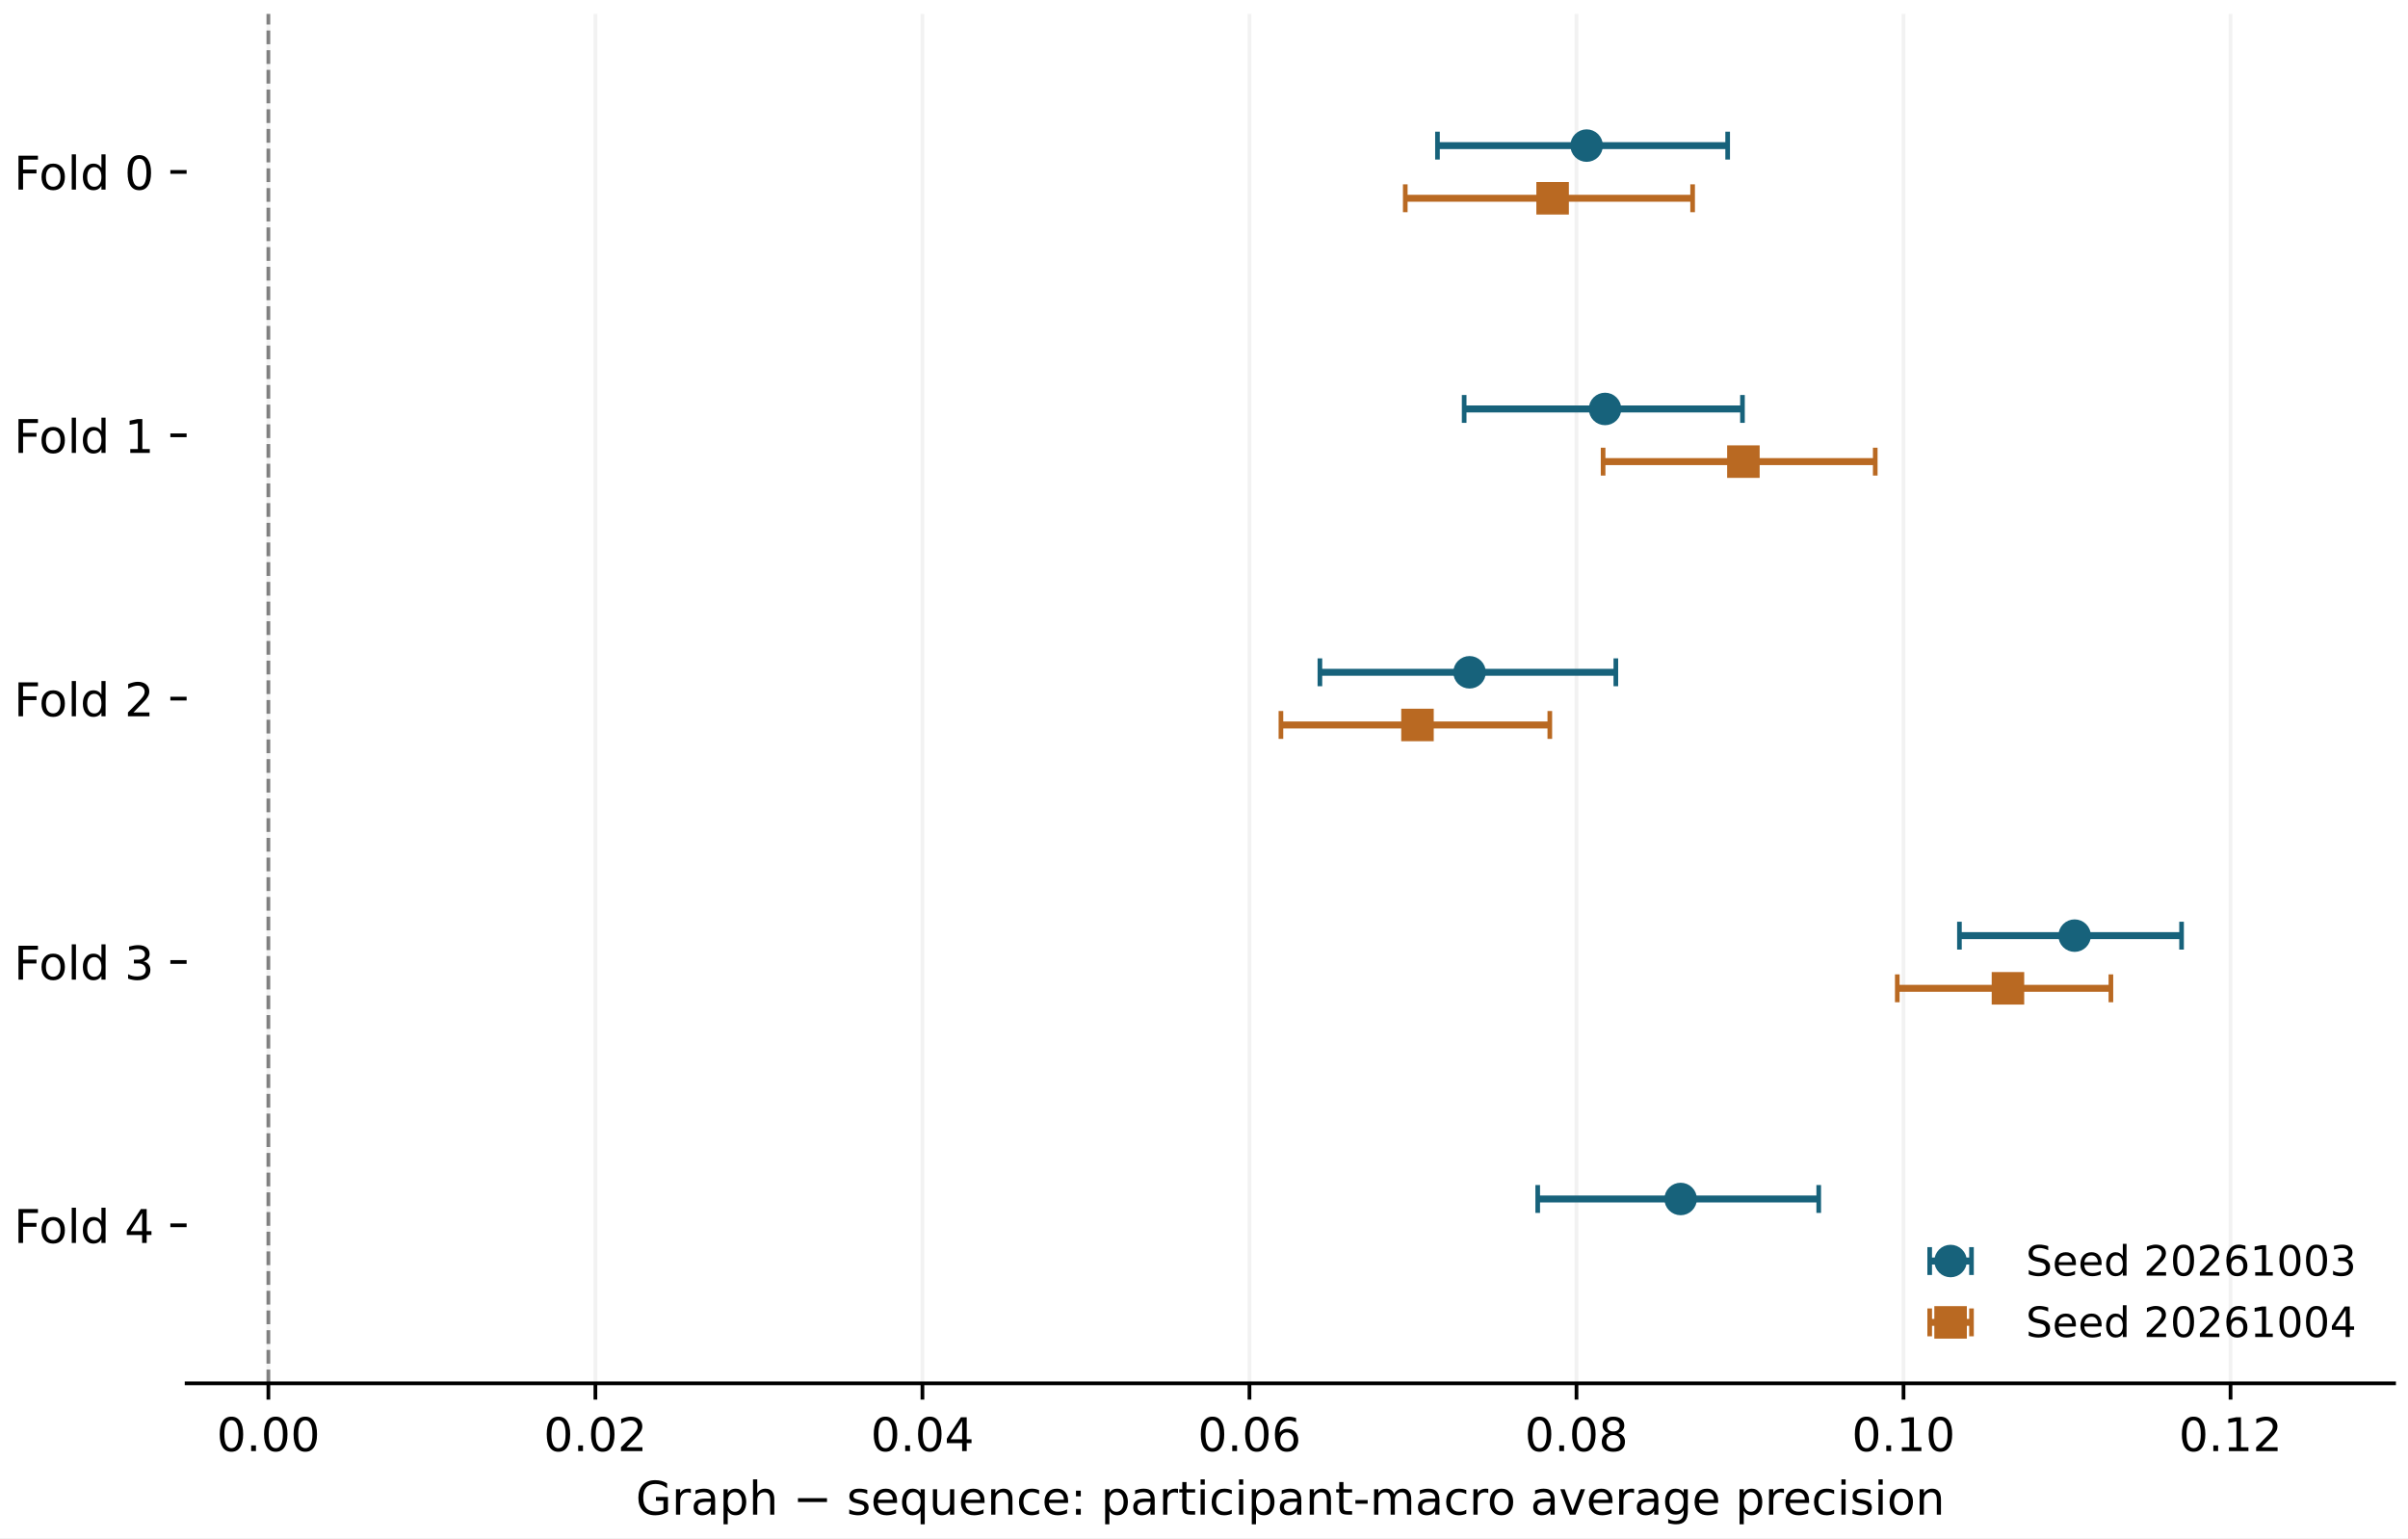
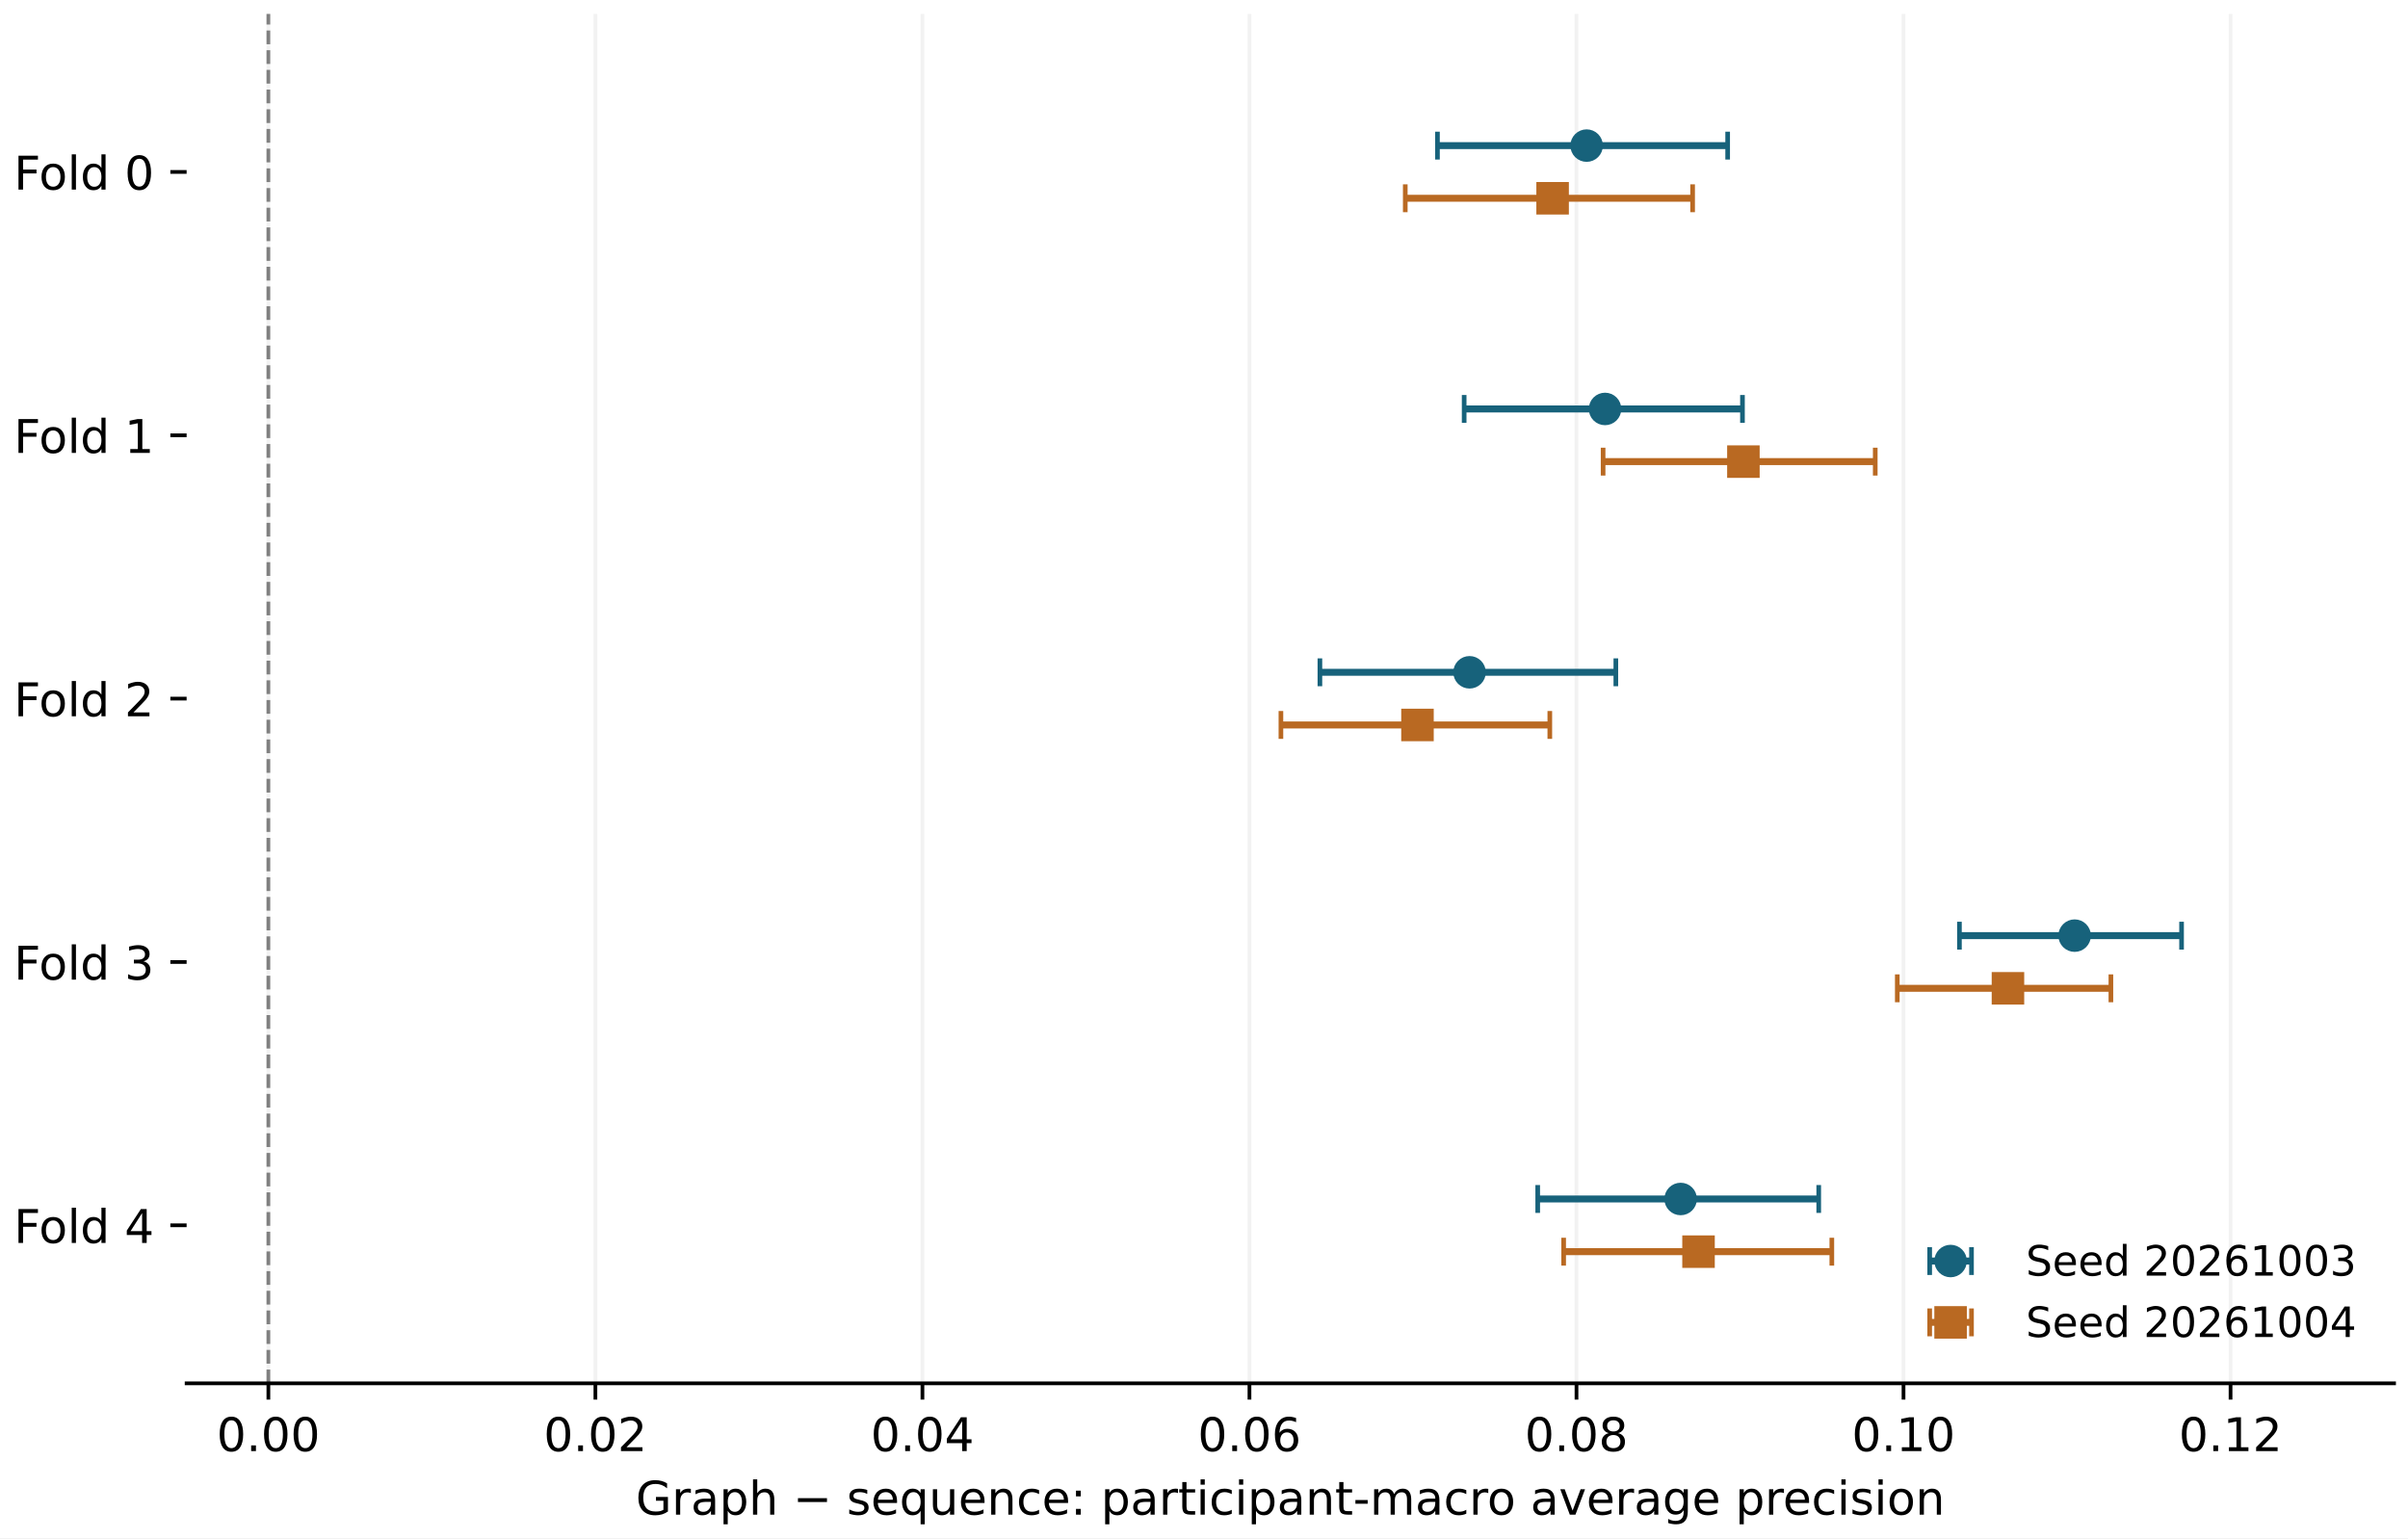
<svg xmlns="http://www.w3.org/2000/svg" xmlns:xlink="http://www.w3.org/1999/xlink" width="518.4pt" height="331.2pt" viewBox="0 0 518.4 331.2" version="1.1">
  <defs>
    <style type="text/css">*{stroke-linejoin: round; stroke-linecap: butt}</style>
  </defs>
  <g id="figure_1">
    <g id="patch_1">
      <path d="M 0 331.2 L 518.4 331.2 L 518.4 0 L 0 0 z " style="fill: #ffffff" />
    </g>
    <g id="axes_1">
      <g id="patch_2">
        <path d="M 40.175 297.844 L 515.4 297.844 L 515.4 3 L 40.175 3 z " style="fill: #ffffff" />
      </g>
      <g id="matplotlib.axis_1">
        <g id="xtick_1">
          <g id="line2d_1">
-             <path d="M 57.776 297.844 L 57.776 3 " clip-path="url(#p0b662bb21c)" style="fill: none; stroke: #b0b0b0; stroke-opacity: 0.17; stroke-width: 0.8; stroke-linecap: square" />
+             <path d="M 57.776 297.844 L 57.776 3 " clip-path="url(#p22337d1fd4)" style="fill: none; stroke: #b0b0b0; stroke-opacity: 0.17; stroke-width: 0.8; stroke-linecap: square" />
          </g>
          <g id="line2d_2">
            <defs>
-               <path id="m1b2785e8bf" d="M 0 0 L 0 3.5 " style="stroke: #000000; stroke-width: 0.8" />
+               <path id="m0e683739e4" d="M 0 0 L 0 3.5 " style="stroke: #000000; stroke-width: 0.8" />
            </defs>
            <g>
-               <use xlink:href="#m1b2785e8bf" x="57.776" y="297.844" style="stroke: #000000; stroke-width: 0.8" />
+               <use xlink:href="#m0e683739e4" x="57.776" y="297.844" style="stroke: #000000; stroke-width: 0.8" />
            </g>
          </g>
          <g id="text_1">
            <text style="font-size: 10px; font-family: 'DejaVu Sans'; text-anchor: middle" x="57.776" y="312.442" transform="rotate(-0 57.77615 312.4419)">0.00</text>
          </g>
        </g>
        <g id="xtick_2">
          <g id="line2d_3">
-             <path d="M 128.18 297.844 L 128.18 3 " clip-path="url(#p0b662bb21c)" style="fill: none; stroke: #b0b0b0; stroke-opacity: 0.17; stroke-width: 0.8; stroke-linecap: square" />
+             <path d="M 128.18 297.844 L 128.18 3 " clip-path="url(#p22337d1fd4)" style="fill: none; stroke: #b0b0b0; stroke-opacity: 0.17; stroke-width: 0.8; stroke-linecap: square" />
          </g>
          <g id="line2d_4">
            <g>
-               <use xlink:href="#m1b2785e8bf" x="128.18" y="297.844" style="stroke: #000000; stroke-width: 0.8" />
+               <use xlink:href="#m0e683739e4" x="128.18" y="297.844" style="stroke: #000000; stroke-width: 0.8" />
            </g>
          </g>
          <g id="text_2">
            <text style="font-size: 10px; font-family: 'DejaVu Sans'; text-anchor: middle" x="128.18" y="312.442" transform="rotate(-0 128.1798 312.4419)">0.02</text>
          </g>
        </g>
        <g id="xtick_3">
          <g id="line2d_5">
-             <path d="M 198.583 297.844 L 198.583 3 " clip-path="url(#p0b662bb21c)" style="fill: none; stroke: #b0b0b0; stroke-opacity: 0.17; stroke-width: 0.8; stroke-linecap: square" />
+             <path d="M 198.583 297.844 L 198.583 3 " clip-path="url(#p22337d1fd4)" style="fill: none; stroke: #b0b0b0; stroke-opacity: 0.17; stroke-width: 0.8; stroke-linecap: square" />
          </g>
          <g id="line2d_6">
            <g>
-               <use xlink:href="#m1b2785e8bf" x="198.583" y="297.844" style="stroke: #000000; stroke-width: 0.8" />
+               <use xlink:href="#m0e683739e4" x="198.583" y="297.844" style="stroke: #000000; stroke-width: 0.8" />
            </g>
          </g>
          <g id="text_3">
            <text style="font-size: 10px; font-family: 'DejaVu Sans'; text-anchor: middle" x="198.583" y="312.442" transform="rotate(-0 198.5834 312.4419)">0.04</text>
          </g>
        </g>
        <g id="xtick_4">
          <g id="line2d_7">
-             <path d="M 268.987 297.844 L 268.987 3 " clip-path="url(#p0b662bb21c)" style="fill: none; stroke: #b0b0b0; stroke-opacity: 0.17; stroke-width: 0.8; stroke-linecap: square" />
+             <path d="M 268.987 297.844 L 268.987 3 " clip-path="url(#p22337d1fd4)" style="fill: none; stroke: #b0b0b0; stroke-opacity: 0.17; stroke-width: 0.8; stroke-linecap: square" />
          </g>
          <g id="line2d_8">
            <g>
-               <use xlink:href="#m1b2785e8bf" x="268.987" y="297.844" style="stroke: #000000; stroke-width: 0.8" />
+               <use xlink:href="#m0e683739e4" x="268.987" y="297.844" style="stroke: #000000; stroke-width: 0.8" />
            </g>
          </g>
          <g id="text_4">
            <text style="font-size: 10px; font-family: 'DejaVu Sans'; text-anchor: middle" x="268.987" y="312.442" transform="rotate(-0 268.987 312.4419)">0.06</text>
          </g>
        </g>
        <g id="xtick_5">
          <g id="line2d_9">
-             <path d="M 339.391 297.844 L 339.391 3 " clip-path="url(#p0b662bb21c)" style="fill: none; stroke: #b0b0b0; stroke-opacity: 0.17; stroke-width: 0.8; stroke-linecap: square" />
+             <path d="M 339.391 297.844 L 339.391 3 " clip-path="url(#p22337d1fd4)" style="fill: none; stroke: #b0b0b0; stroke-opacity: 0.17; stroke-width: 0.8; stroke-linecap: square" />
          </g>
          <g id="line2d_10">
            <g>
-               <use xlink:href="#m1b2785e8bf" x="339.391" y="297.844" style="stroke: #000000; stroke-width: 0.8" />
+               <use xlink:href="#m0e683739e4" x="339.391" y="297.844" style="stroke: #000000; stroke-width: 0.8" />
            </g>
          </g>
          <g id="text_5">
            <text style="font-size: 10px; font-family: 'DejaVu Sans'; text-anchor: middle" x="339.391" y="312.442" transform="rotate(-0 339.3907 312.4419)">0.08</text>
          </g>
        </g>
        <g id="xtick_6">
          <g id="line2d_11">
-             <path d="M 409.794 297.844 L 409.794 3 " clip-path="url(#p0b662bb21c)" style="fill: none; stroke: #b0b0b0; stroke-opacity: 0.17; stroke-width: 0.8; stroke-linecap: square" />
+             <path d="M 409.794 297.844 L 409.794 3 " clip-path="url(#p22337d1fd4)" style="fill: none; stroke: #b0b0b0; stroke-opacity: 0.17; stroke-width: 0.8; stroke-linecap: square" />
          </g>
          <g id="line2d_12">
            <g>
-               <use xlink:href="#m1b2785e8bf" x="409.794" y="297.844" style="stroke: #000000; stroke-width: 0.8" />
+               <use xlink:href="#m0e683739e4" x="409.794" y="297.844" style="stroke: #000000; stroke-width: 0.8" />
            </g>
          </g>
          <g id="text_6">
            <text style="font-size: 10px; font-family: 'DejaVu Sans'; text-anchor: middle" x="409.794" y="312.442" transform="rotate(-0 409.7943 312.4419)">0.10</text>
          </g>
        </g>
        <g id="xtick_7">
          <g id="line2d_13">
-             <path d="M 480.198 297.844 L 480.198 3 " clip-path="url(#p0b662bb21c)" style="fill: none; stroke: #b0b0b0; stroke-opacity: 0.17; stroke-width: 0.8; stroke-linecap: square" />
+             <path d="M 480.198 297.844 L 480.198 3 " clip-path="url(#p22337d1fd4)" style="fill: none; stroke: #b0b0b0; stroke-opacity: 0.17; stroke-width: 0.8; stroke-linecap: square" />
          </g>
          <g id="line2d_14">
            <g>
-               <use xlink:href="#m1b2785e8bf" x="480.198" y="297.844" style="stroke: #000000; stroke-width: 0.8" />
+               <use xlink:href="#m0e683739e4" x="480.198" y="297.844" style="stroke: #000000; stroke-width: 0.8" />
            </g>
          </g>
          <g id="text_7">
            <text style="font-size: 10px; font-family: 'DejaVu Sans'; text-anchor: middle" x="480.198" y="312.442" transform="rotate(-0 480.1979 312.4419)">0.12</text>
          </g>
        </g>
        <g id="text_8">
          <text style="font-size: 10px; font-family: 'DejaVu Sans'; text-anchor: middle" x="277.788" y="326.12" transform="rotate(-0 277.7875 326.1201)">Graph − sequence: participant-macro average precision</text>
        </g>
      </g>
      <g id="matplotlib.axis_2">
        <g id="ytick_1">
          <g id="line2d_15">
            <defs>
-               <path id="m211be4705f" d="M 0 0 L -3.5 0 " style="stroke: #000000; stroke-width: 0.8" />
+               <path id="ma9c56b7715" d="M 0 0 L -3.5 0 " style="stroke: #000000; stroke-width: 0.8" />
            </defs>
            <g>
-               <use xlink:href="#m211be4705f" x="40.175" y="263.823" style="stroke: #000000; stroke-width: 0.8" />
+               <use xlink:href="#ma9c56b7715" x="40.175" y="263.823" style="stroke: #000000; stroke-width: 0.8" />
            </g>
          </g>
          <g id="text_9">
            <text style="font-size: 10px; font-family: 'DejaVu Sans'; text-anchor: end" x="33.175" y="267.622" transform="rotate(-0 33.17524 267.6224)">Fold 4</text>
          </g>
        </g>
        <g id="ytick_2">
          <g id="line2d_16">
            <g>
-               <use xlink:href="#m211be4705f" x="40.175" y="207.123" style="stroke: #000000; stroke-width: 0.8" />
+               <use xlink:href="#ma9c56b7715" x="40.175" y="207.123" style="stroke: #000000; stroke-width: 0.8" />
            </g>
          </g>
          <g id="text_10">
            <text style="font-size: 10px; font-family: 'DejaVu Sans'; text-anchor: end" x="33.175" y="210.922" transform="rotate(-0 33.17524 210.9217)">Fold 3</text>
          </g>
        </g>
        <g id="ytick_3">
          <g id="line2d_17">
            <g>
-               <use xlink:href="#m211be4705f" x="40.175" y="150.422" style="stroke: #000000; stroke-width: 0.8" />
+               <use xlink:href="#ma9c56b7715" x="40.175" y="150.422" style="stroke: #000000; stroke-width: 0.8" />
            </g>
          </g>
          <g id="text_11">
            <text style="font-size: 10px; font-family: 'DejaVu Sans'; text-anchor: end" x="33.175" y="154.221" transform="rotate(-0 33.17524 154.2211)">Fold 2</text>
          </g>
        </g>
        <g id="ytick_4">
          <g id="line2d_18">
            <g>
-               <use xlink:href="#m211be4705f" x="40.175" y="93.721" style="stroke: #000000; stroke-width: 0.8" />
+               <use xlink:href="#ma9c56b7715" x="40.175" y="93.721" style="stroke: #000000; stroke-width: 0.8" />
            </g>
          </g>
          <g id="text_12">
            <text style="font-size: 10px; font-family: 'DejaVu Sans'; text-anchor: end" x="33.175" y="97.52" transform="rotate(-0 33.17524 97.52047)">Fold 1</text>
          </g>
        </g>
        <g id="ytick_5">
          <g id="line2d_19">
            <g>
-               <use xlink:href="#m211be4705f" x="40.175" y="37.021" style="stroke: #000000; stroke-width: 0.8" />
+               <use xlink:href="#ma9c56b7715" x="40.175" y="37.021" style="stroke: #000000; stroke-width: 0.8" />
            </g>
          </g>
          <g id="text_13">
            <text style="font-size: 10px; font-family: 'DejaVu Sans'; text-anchor: end" x="33.175" y="40.82" transform="rotate(-0 33.17524 40.81984)">Fold 0</text>
          </g>
        </g>
      </g>
      <g id="LineCollection_1">
-         <path d="M 309.461 31.351 L 371.934 31.351 " clip-path="url(#p0b662bb21c)" style="fill: none; stroke: #17627b; stroke-width: 1.5" />
-         <path d="M 315.208 88.051 L 375.122 88.051 " clip-path="url(#p0b662bb21c)" style="fill: none; stroke: #17627b; stroke-width: 1.5" />
-         <path d="M 284.152 144.752 L 347.863 144.752 " clip-path="url(#p0b662bb21c)" style="fill: none; stroke: #17627b; stroke-width: 1.5" />
-         <path d="M 421.832 201.452 L 469.652 201.452 " clip-path="url(#p0b662bb21c)" style="fill: none; stroke: #17627b; stroke-width: 1.5" />
-         <path d="M 331.042 258.153 L 391.54 258.153 " clip-path="url(#p0b662bb21c)" style="fill: none; stroke: #17627b; stroke-width: 1.5" />
+         <path d="M 309.461 31.351 L 371.934 31.351 " clip-path="url(#p22337d1fd4)" style="fill: none; stroke: #17627b; stroke-width: 1.5" />
+         <path d="M 315.208 88.051 L 375.122 88.051 " clip-path="url(#p22337d1fd4)" style="fill: none; stroke: #17627b; stroke-width: 1.5" />
+         <path d="M 284.152 144.752 L 347.863 144.752 " clip-path="url(#p22337d1fd4)" style="fill: none; stroke: #17627b; stroke-width: 1.5" />
+         <path d="M 421.832 201.452 L 469.652 201.452 " clip-path="url(#p22337d1fd4)" style="fill: none; stroke: #17627b; stroke-width: 1.5" />
+         <path d="M 331.042 258.153 L 391.54 258.153 " clip-path="url(#p22337d1fd4)" style="fill: none; stroke: #17627b; stroke-width: 1.5" />
      </g>
      <g id="line2d_20">
        <defs>
-           <path id="mfa1f656d51" d="M 0 3 L 0 -3 " style="stroke: #17627b" />
+           <path id="m2f235f81fb" d="M 0 3 L 0 -3 " style="stroke: #17627b" />
        </defs>
-         <g clip-path="url(#p0b662bb21c)">
-           <use xlink:href="#mfa1f656d51" x="309.461" y="31.351" style="fill: #17627b; stroke: #17627b" />
-           <use xlink:href="#mfa1f656d51" x="315.208" y="88.051" style="fill: #17627b; stroke: #17627b" />
-           <use xlink:href="#mfa1f656d51" x="284.152" y="144.752" style="fill: #17627b; stroke: #17627b" />
-           <use xlink:href="#mfa1f656d51" x="421.832" y="201.452" style="fill: #17627b; stroke: #17627b" />
-           <use xlink:href="#mfa1f656d51" x="331.042" y="258.153" style="fill: #17627b; stroke: #17627b" />
+         <g clip-path="url(#p22337d1fd4)">
+           <use xlink:href="#m2f235f81fb" x="309.461" y="31.351" style="fill: #17627b; stroke: #17627b" />
+           <use xlink:href="#m2f235f81fb" x="315.208" y="88.051" style="fill: #17627b; stroke: #17627b" />
+           <use xlink:href="#m2f235f81fb" x="284.152" y="144.752" style="fill: #17627b; stroke: #17627b" />
+           <use xlink:href="#m2f235f81fb" x="421.832" y="201.452" style="fill: #17627b; stroke: #17627b" />
+           <use xlink:href="#m2f235f81fb" x="331.042" y="258.153" style="fill: #17627b; stroke: #17627b" />
        </g>
      </g>
      <g id="line2d_21">
-         <g clip-path="url(#p0b662bb21c)">
-           <use xlink:href="#mfa1f656d51" x="371.934" y="31.351" style="fill: #17627b; stroke: #17627b" />
-           <use xlink:href="#mfa1f656d51" x="375.122" y="88.051" style="fill: #17627b; stroke: #17627b" />
-           <use xlink:href="#mfa1f656d51" x="347.863" y="144.752" style="fill: #17627b; stroke: #17627b" />
-           <use xlink:href="#mfa1f656d51" x="469.652" y="201.452" style="fill: #17627b; stroke: #17627b" />
-           <use xlink:href="#mfa1f656d51" x="391.54" y="258.153" style="fill: #17627b; stroke: #17627b" />
+         <g clip-path="url(#p22337d1fd4)">
+           <use xlink:href="#m2f235f81fb" x="371.934" y="31.351" style="fill: #17627b; stroke: #17627b" />
+           <use xlink:href="#m2f235f81fb" x="375.122" y="88.051" style="fill: #17627b; stroke: #17627b" />
+           <use xlink:href="#m2f235f81fb" x="347.863" y="144.752" style="fill: #17627b; stroke: #17627b" />
+           <use xlink:href="#m2f235f81fb" x="469.652" y="201.452" style="fill: #17627b; stroke: #17627b" />
+           <use xlink:href="#m2f235f81fb" x="391.54" y="258.153" style="fill: #17627b; stroke: #17627b" />
        </g>
      </g>
      <g id="LineCollection_2">
-         <path d="M 302.529 42.691 L 364.39 42.691 " clip-path="url(#p0b662bb21c)" style="fill: none; stroke: #b96922; stroke-width: 1.5" />
-         <path d="M 345.119 99.391 L 403.707 99.391 " clip-path="url(#p0b662bb21c)" style="fill: none; stroke: #b96922; stroke-width: 1.5" />
-         <path d="M 275.76 156.092 L 333.646 156.092 " clip-path="url(#p0b662bb21c)" style="fill: none; stroke: #b96922; stroke-width: 1.5" />
-         <path d="M 408.453 212.793 L 454.439 212.793 " clip-path="url(#p0b662bb21c)" style="fill: none; stroke: #b96922; stroke-width: 1.5" />
+         <path d="M 302.529 42.691 L 364.39 42.691 " clip-path="url(#p22337d1fd4)" style="fill: none; stroke: #b96922; stroke-width: 1.5" />
+         <path d="M 345.119 99.391 L 403.707 99.391 " clip-path="url(#p22337d1fd4)" style="fill: none; stroke: #b96922; stroke-width: 1.5" />
+         <path d="M 275.76 156.092 L 333.646 156.092 " clip-path="url(#p22337d1fd4)" style="fill: none; stroke: #b96922; stroke-width: 1.5" />
+         <path d="M 408.453 212.793 L 454.439 212.793 " clip-path="url(#p22337d1fd4)" style="fill: none; stroke: #b96922; stroke-width: 1.5" />
+         <path d="M 336.626 269.493 L 394.36 269.493 " clip-path="url(#p22337d1fd4)" style="fill: none; stroke: #b96922; stroke-width: 1.5" />
      </g>
      <g id="line2d_22">
        <defs>
-           <path id="m0b6e6a048c" d="M 0 3 L 0 -3 " style="stroke: #b96922" />
+           <path id="m56960ed98a" d="M 0 3 L 0 -3 " style="stroke: #b96922" />
        </defs>
-         <g clip-path="url(#p0b662bb21c)">
-           <use xlink:href="#m0b6e6a048c" x="302.529" y="42.691" style="fill: #b96922; stroke: #b96922" />
-           <use xlink:href="#m0b6e6a048c" x="345.119" y="99.391" style="fill: #b96922; stroke: #b96922" />
-           <use xlink:href="#m0b6e6a048c" x="275.76" y="156.092" style="fill: #b96922; stroke: #b96922" />
-           <use xlink:href="#m0b6e6a048c" x="408.453" y="212.793" style="fill: #b96922; stroke: #b96922" />
+         <g clip-path="url(#p22337d1fd4)">
+           <use xlink:href="#m56960ed98a" x="302.529" y="42.691" style="fill: #b96922; stroke: #b96922" />
+           <use xlink:href="#m56960ed98a" x="345.119" y="99.391" style="fill: #b96922; stroke: #b96922" />
+           <use xlink:href="#m56960ed98a" x="275.76" y="156.092" style="fill: #b96922; stroke: #b96922" />
+           <use xlink:href="#m56960ed98a" x="408.453" y="212.793" style="fill: #b96922; stroke: #b96922" />
+           <use xlink:href="#m56960ed98a" x="336.626" y="269.493" style="fill: #b96922; stroke: #b96922" />
        </g>
      </g>
      <g id="line2d_23">
-         <g clip-path="url(#p0b662bb21c)">
-           <use xlink:href="#m0b6e6a048c" x="364.39" y="42.691" style="fill: #b96922; stroke: #b96922" />
-           <use xlink:href="#m0b6e6a048c" x="403.707" y="99.391" style="fill: #b96922; stroke: #b96922" />
-           <use xlink:href="#m0b6e6a048c" x="333.646" y="156.092" style="fill: #b96922; stroke: #b96922" />
-           <use xlink:href="#m0b6e6a048c" x="454.439" y="212.793" style="fill: #b96922; stroke: #b96922" />
+         <g clip-path="url(#p22337d1fd4)">
+           <use xlink:href="#m56960ed98a" x="364.39" y="42.691" style="fill: #b96922; stroke: #b96922" />
+           <use xlink:href="#m56960ed98a" x="403.707" y="99.391" style="fill: #b96922; stroke: #b96922" />
+           <use xlink:href="#m56960ed98a" x="333.646" y="156.092" style="fill: #b96922; stroke: #b96922" />
+           <use xlink:href="#m56960ed98a" x="454.439" y="212.793" style="fill: #b96922; stroke: #b96922" />
+           <use xlink:href="#m56960ed98a" x="394.36" y="269.493" style="fill: #b96922; stroke: #b96922" />
        </g>
      </g>
      <g id="line2d_24">
-         <path d="M 57.776 297.844 L 57.776 3 " clip-path="url(#p0b662bb21c)" style="fill: none; stroke-dasharray: 2.96,1.28; stroke-dashoffset: 0; stroke: #808080; stroke-width: 0.8" />
+         <path d="M 57.776 297.844 L 57.776 3 " clip-path="url(#p22337d1fd4)" style="fill: none; stroke-dasharray: 2.96,1.28; stroke-dashoffset: 0; stroke: #808080; stroke-width: 0.8" />
      </g>
      <g id="line2d_25">
        <defs>
-           <path id="mf45d8943d6" d="M 0 3 C 0.796 3 1.559 2.684 2.121 2.121 C 2.684 1.559 3 0.796 3 0 C 3 -0.796 2.684 -1.559 2.121 -2.121 C 1.559 -2.684 0.796 -3 0 -3 C -0.796 -3 -1.559 -2.684 -2.121 -2.121 C -2.684 -1.559 -3 -0.796 -3 0 C -3 0.796 -2.684 1.559 -2.121 2.121 C -1.559 2.684 -0.796 3 0 3 z " style="stroke: #17627b" />
+           <path id="m3a121ba15b" d="M 0 3 C 0.796 3 1.559 2.684 2.121 2.121 C 2.684 1.559 3 0.796 3 0 C 3 -0.796 2.684 -1.559 2.121 -2.121 C 1.559 -2.684 0.796 -3 0 -3 C -0.796 -3 -1.559 -2.684 -2.121 -2.121 C -2.684 -1.559 -3 -0.796 -3 0 C -3 0.796 -2.684 1.559 -2.121 2.121 C -1.559 2.684 -0.796 3 0 3 z " style="stroke: #17627b" />
        </defs>
-         <g clip-path="url(#p0b662bb21c)">
-           <use xlink:href="#mf45d8943d6" x="341.573" y="31.351" style="fill: #17627b; stroke: #17627b" />
-           <use xlink:href="#mf45d8943d6" x="345.538" y="88.051" style="fill: #17627b; stroke: #17627b" />
-           <use xlink:href="#mf45d8943d6" x="316.368" y="144.752" style="fill: #17627b; stroke: #17627b" />
-           <use xlink:href="#mf45d8943d6" x="446.634" y="201.452" style="fill: #17627b; stroke: #17627b" />
-           <use xlink:href="#mf45d8943d6" x="361.814" y="258.153" style="fill: #17627b; stroke: #17627b" />
+         <g clip-path="url(#p22337d1fd4)">
+           <use xlink:href="#m3a121ba15b" x="341.573" y="31.351" style="fill: #17627b; stroke: #17627b" />
+           <use xlink:href="#m3a121ba15b" x="345.538" y="88.051" style="fill: #17627b; stroke: #17627b" />
+           <use xlink:href="#m3a121ba15b" x="316.368" y="144.752" style="fill: #17627b; stroke: #17627b" />
+           <use xlink:href="#m3a121ba15b" x="446.634" y="201.452" style="fill: #17627b; stroke: #17627b" />
+           <use xlink:href="#m3a121ba15b" x="361.814" y="258.153" style="fill: #17627b; stroke: #17627b" />
        </g>
      </g>
      <g id="line2d_26">
        <defs>
-           <path id="m32cb08b904" d="M -3 3 L 3 3 L 3 -3 L -3 -3 z " style="stroke: #b96922; stroke-linejoin: miter" />
+           <path id="m0f30cfb7fd" d="M -3 3 L 3 3 L 3 -3 L -3 -3 z " style="stroke: #b96922; stroke-linejoin: miter" />
        </defs>
-         <g clip-path="url(#p0b662bb21c)">
-           <use xlink:href="#m32cb08b904" x="334.25" y="42.691" style="fill: #b96922; stroke: #b96922; stroke-linejoin: miter" />
-           <use xlink:href="#m32cb08b904" x="375.324" y="99.391" style="fill: #b96922; stroke: #b96922; stroke-linejoin: miter" />
-           <use xlink:href="#m32cb08b904" x="305.158" y="156.092" style="fill: #b96922; stroke: #b96922; stroke-linejoin: miter" />
-           <use xlink:href="#m32cb08b904" x="432.277" y="212.793" style="fill: #b96922; stroke: #b96922; stroke-linejoin: miter" />
+         <g clip-path="url(#p22337d1fd4)">
+           <use xlink:href="#m0f30cfb7fd" x="334.25" y="42.691" style="fill: #b96922; stroke: #b96922; stroke-linejoin: miter" />
+           <use xlink:href="#m0f30cfb7fd" x="375.324" y="99.391" style="fill: #b96922; stroke: #b96922; stroke-linejoin: miter" />
+           <use xlink:href="#m0f30cfb7fd" x="305.158" y="156.092" style="fill: #b96922; stroke: #b96922; stroke-linejoin: miter" />
+           <use xlink:href="#m0f30cfb7fd" x="432.277" y="212.793" style="fill: #b96922; stroke: #b96922; stroke-linejoin: miter" />
+           <use xlink:href="#m0f30cfb7fd" x="365.663" y="269.493" style="fill: #b96922; stroke: #b96922; stroke-linejoin: miter" />
        </g>
      </g>
      <g id="patch_3">
        <path d="M 40.175 297.844 L 515.4 297.844 " style="fill: none; stroke: #000000; stroke-width: 0.8; stroke-linejoin: miter; stroke-linecap: square" />
      </g>
      <g id="legend_1">
        <g id="LineCollection_3">
          <path d="M 415.427 271.511 L 424.427 271.511 " style="fill: none; stroke: #17627b; stroke-width: 1.5" />
        </g>
        <g id="line2d_27">
          <g>
-             <use xlink:href="#mfa1f656d51" x="415.427" y="271.511" style="fill: #17627b; stroke: #17627b" />
+             <use xlink:href="#m2f235f81fb" x="415.427" y="271.511" style="fill: #17627b; stroke: #17627b" />
          </g>
        </g>
        <g id="line2d_28">
          <g>
-             <use xlink:href="#mfa1f656d51" x="424.427" y="271.511" style="fill: #17627b; stroke: #17627b" />
+             <use xlink:href="#m2f235f81fb" x="424.427" y="271.511" style="fill: #17627b; stroke: #17627b" />
          </g>
        </g>
        <g id="line2d_29" />
        <g id="line2d_30">
          <g>
-             <use xlink:href="#mf45d8943d6" x="419.927" y="271.511" style="fill: #17627b; stroke: #17627b" />
+             <use xlink:href="#m3a121ba15b" x="419.927" y="271.511" style="fill: #17627b; stroke: #17627b" />
          </g>
        </g>
        <g id="text_14">
          <text style="font-size: 9px; font-family: 'DejaVu Sans'; text-anchor: start" x="436.127" y="274.661" transform="rotate(-0 436.1266 274.6615)">Seed 20261003</text>
        </g>
        <g id="LineCollection_4">
          <path d="M 415.427 284.722 L 424.427 284.722 " style="fill: none; stroke: #b96922; stroke-width: 1.5" />
        </g>
        <g id="line2d_31">
          <g>
-             <use xlink:href="#m0b6e6a048c" x="415.427" y="284.722" style="fill: #b96922; stroke: #b96922" />
+             <use xlink:href="#m56960ed98a" x="415.427" y="284.722" style="fill: #b96922; stroke: #b96922" />
          </g>
        </g>
        <g id="line2d_32">
          <g>
-             <use xlink:href="#m0b6e6a048c" x="424.427" y="284.722" style="fill: #b96922; stroke: #b96922" />
+             <use xlink:href="#m56960ed98a" x="424.427" y="284.722" style="fill: #b96922; stroke: #b96922" />
          </g>
        </g>
        <g id="line2d_33" />
        <g id="line2d_34">
          <g>
-             <use xlink:href="#m32cb08b904" x="419.927" y="284.722" style="fill: #b96922; stroke: #b96922; stroke-linejoin: miter" />
+             <use xlink:href="#m0f30cfb7fd" x="419.927" y="284.722" style="fill: #b96922; stroke: #b96922; stroke-linejoin: miter" />
          </g>
        </g>
        <g id="text_15">
          <text style="font-size: 9px; font-family: 'DejaVu Sans'; text-anchor: start" x="436.127" y="287.872" transform="rotate(-0 436.1266 287.8718)">Seed 20261004</text>
        </g>
      </g>
    </g>
  </g>
  <defs>
-     <clipPath id="p0b662bb21c">
+     <clipPath id="p22337d1fd4">
      <rect x="40.175" y="3" width="475.225" height="294.843" />
    </clipPath>
  </defs>
</svg>
